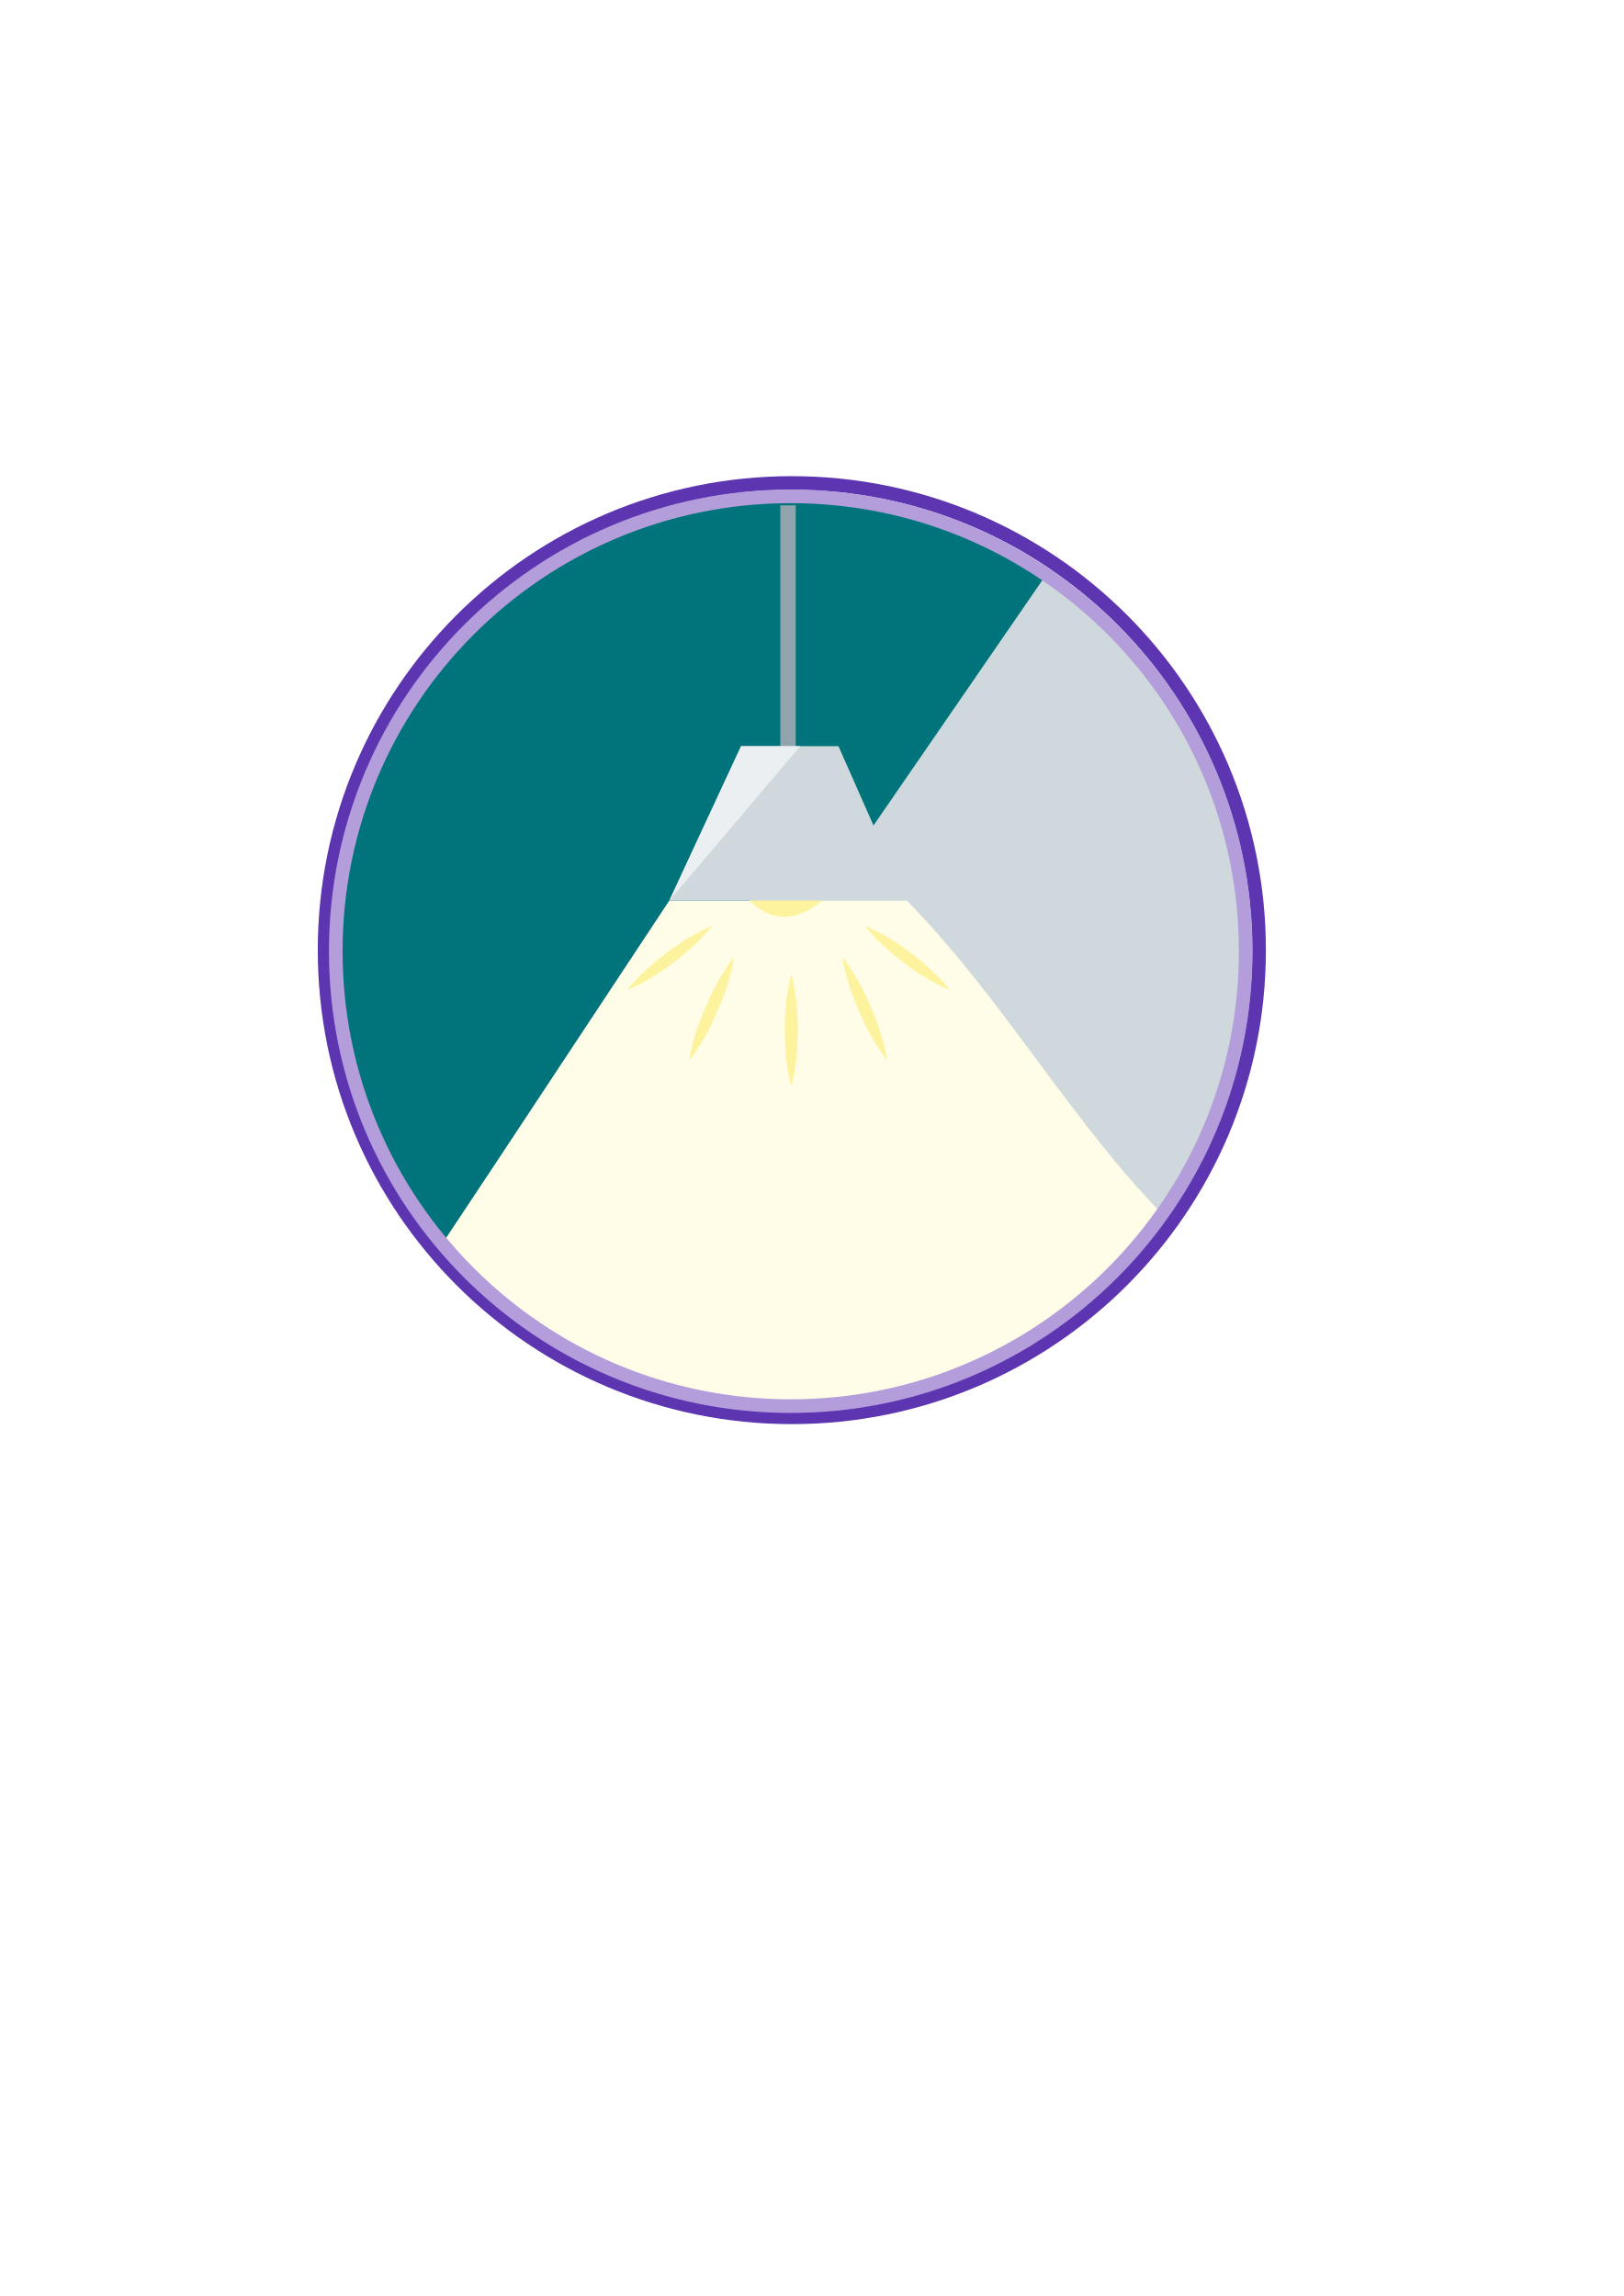
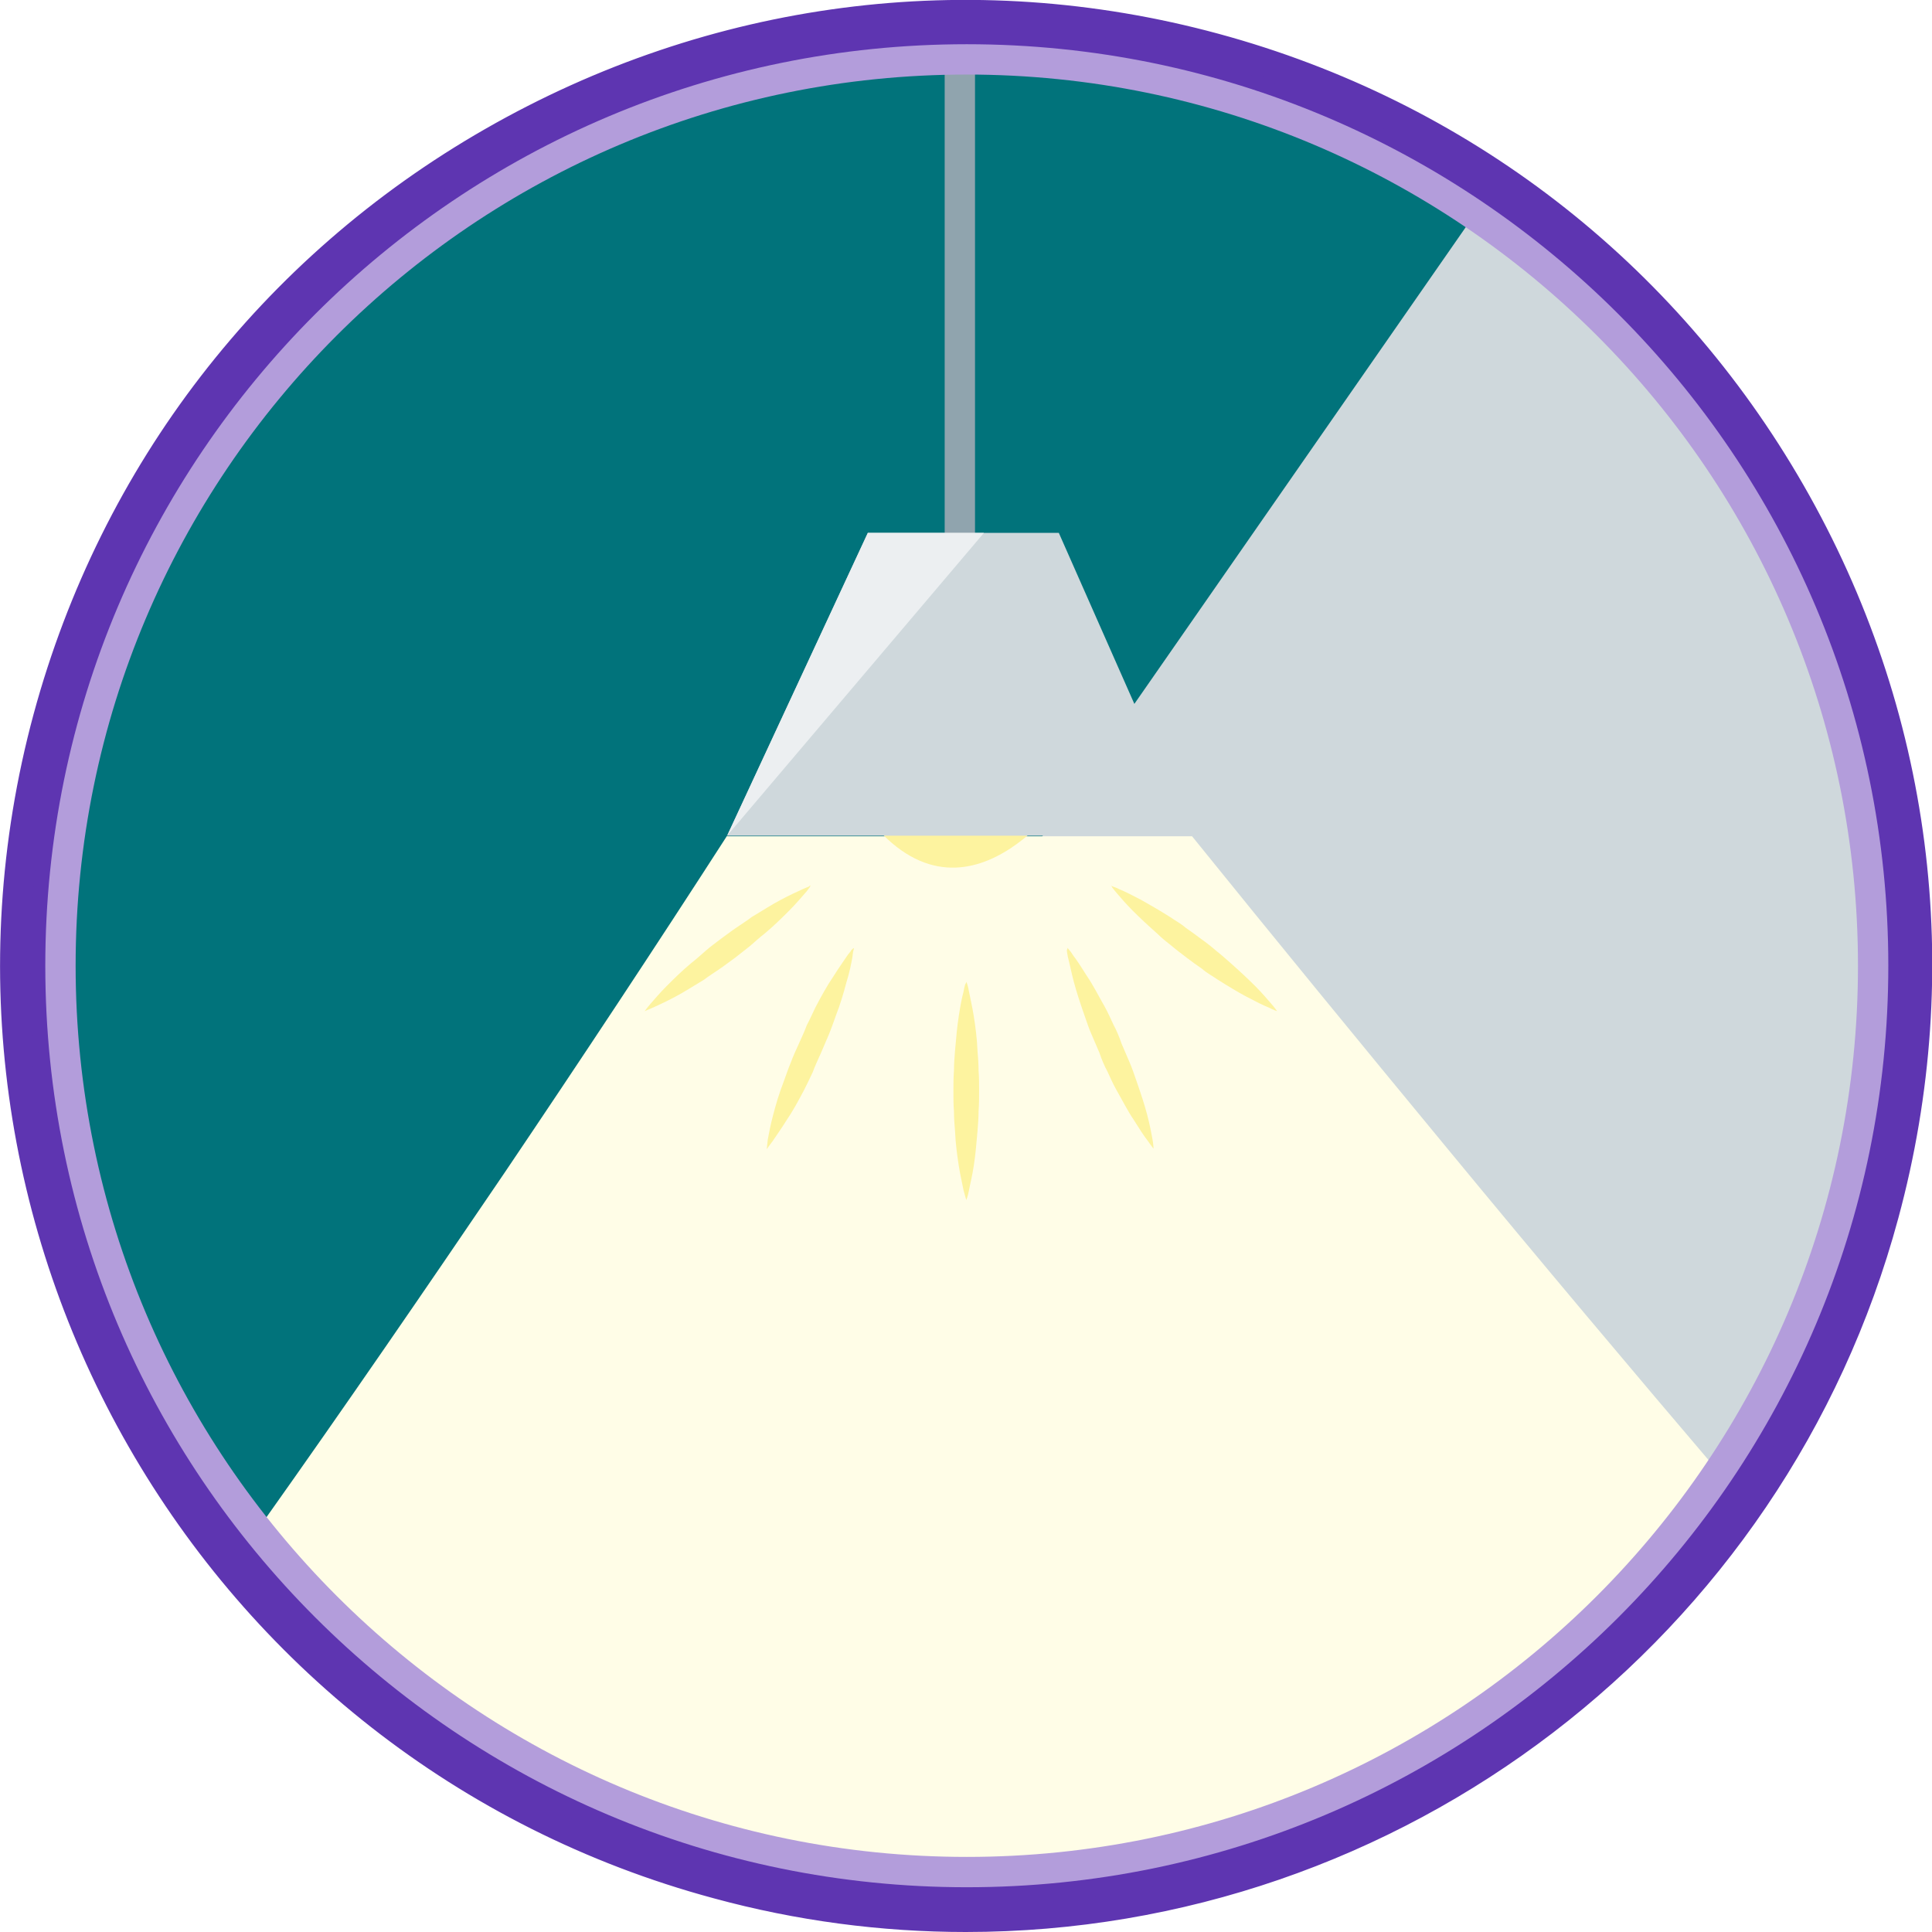
- <svg xmlns="http://www.w3.org/2000/svg" version="1.1" id="Layer_1" x="0px" y="0px" viewBox="0 0 595.3 841.9" style="enable-background:new 0 0 595.3 841.9;" xml:space="preserve">
+ <svg xmlns="http://www.w3.org/2000/svg" version="1.1" id="Layer_1" x="0px" y="0px" viewBox="0 0 361.1 361.1" style="enable-background:new 0 0 361.1 361.1;" xml:space="preserve">
  <style type="text/css">
	.st0{fill:#01737B;}
	.st1{fill:#CFD8DC;}
- 	.st2{fill:#FFFDE7;}
- 	.st3{fill:none;stroke:#90A4AE;stroke-width:5.669;stroke-miterlimit:10;}
- 	.st4{fill:#FDF39F;}
- 	.st5{fill:#ECEFF1;}
- 	.st6{fill:none;stroke:#5E35B1;stroke-width:5;stroke-miterlimit:10;}
- 	.st7{fill:none;stroke:#B39DDB;stroke-width:5;stroke-miterlimit:10;}
+ 	.st2{fill:#5E35B1;}
+ 	.st3{fill:#FFFDE7;}
+ 	.st4{fill:none;stroke:#90A4AE;stroke-width:5.669;stroke-miterlimit:10;}
+ 	.st5{fill:#FDF39F;}
+ 	.st6{fill:#ECEFF1;}
+ 	.st7{fill:none;stroke:#B39DDB;stroke-width:5.669;stroke-miterlimit:10;}
</style>
-   <path class="st0" d="M385.7,212.3c-8.7-6.1-66.5-45.1-138-25.2C181.6,205.5,131.1,265,122.8,334c-7.3,61.5,19.3,121.4,70.6,157.3  L385.7,212.3z" />
-   <path class="st1" d="M385,208.6c8.7,6,66.1,46.2,72.8,120.1c6.3,68.2-31.3,136.6-92.8,168.9c-54.9,28.7-120.3,25.1-172.1-9.9  L385,208.6z" />
-   <path class="st2" d="M245.4,330.2c-27.3,41.2-55.9,84.7-83.3,125.9c9.4,11.6,14.8,24.2,34.2,36.4c44.1,27.7,88.4,26.9,107.2,25.2  c15.3-0.9,46-4.8,78-25.6c22.7-14.6,63.8-66.3,45.9-45.6l0,0c-34.4-34.8-60.6-81.5-95-116.3H245.4z" />
-   <line class="st3" x1="288.9" y1="185.3" x2="288.9" y2="295.8" />
+   <path class="st0" d="M276.4,40.8c-8.7-6.1-66.5-45.1-138-25.2C72.3,33.9,21.8,93.4,13.5,162.4c-7.3,61.5,19.3,121.4,70.6,157.3  L276.4,40.8z" />
+   <path class="st1" d="M276.5,38.8c9,6.1,68,47.1,74.9,122.4c6.5,69.5-32.2,139.2-95.5,172.1c-56.5,29.3-123.8,25.6-177.1-10.1  L276.5,38.8z" />
  <g>
-     <path class="st4" d="M261,339.5c0,0-0.1,0.2-0.2,0.4c-0.2,0.2-0.4,0.6-0.8,1c-0.7,0.8-1.7,2-3,3.3c-1.3,1.3-2.8,2.8-4.6,4.3   c-0.9,0.7-1.8,1.5-2.7,2.3c-0.9,0.7-1.9,1.5-2.8,2.2c-1,0.7-2,1.5-2.9,2.1c-1,0.7-2,1.3-2.9,2c-2,1.2-3.7,2.3-5.4,3.2s-3,1.5-4.1,2   c-1,0.4-1.6,0.7-1.6,0.7s0.3-0.5,1.1-1.4c0.7-0.8,1.7-2,3-3.3c1.3-1.3,2.8-2.8,4.6-4.3c0.9-0.7,1.8-1.5,2.7-2.3s1.9-1.5,2.8-2.2   c1-0.7,2-1.5,2.9-2.1c1-0.7,2-1.3,2.9-2c2-1.2,3.7-2.3,5.4-3.2s3-1.5,4.1-2c0.5-0.2,0.9-0.4,1.2-0.5   C260.8,339.5,261,339.5,261,339.5z" />
+     <g>
+       <path class="st2" d="M180.8,358.4c-15.6,0-31.2-2.1-46.7-6.2c-45.8-12.4-84.1-41.9-107.7-83S-3.4,180,9,134.2l2.4,0.7L9,134.2    C21.4,88.4,50.9,50.1,92,26.5C133.2,2.9,181.1-3.3,226.9,9.1C321.5,34.6,377.7,132.4,352.1,227c-12.4,45.8-41.9,84.1-83,107.7    C241.7,350.3,211.5,358.3,180.8,358.4z M180.3,7.8c-29.8,0-59.2,7.8-85.7,23c-40,23-68.7,60.1-80.7,104.7l0,0    c-12,44.5-6,91.1,16.9,131.1c23,40,60.1,68.7,104.7,80.7c44.5,12,91.1,6,131.1-16.9c40-23,68.7-60.1,80.7-104.7    c24.9-91.9-29.7-186.9-121.6-211.8C210.6,9.8,195.4,7.8,180.3,7.8z" />
+     </g>
+     <g>
+       <path class="st2" d="M180.5,361.1c-15.8,0-31.7-2.1-47.1-6.3C37.3,328.9-19.7,229.5,6.3,133.4C18.9,87,48.8,48.1,90.7,24.1    s90.5-30.4,137-17.8s85.4,42.6,109.4,84.4s30.3,90.5,17.7,137C333.6,306.3,261.9,361.1,180.5,361.1z M180.4,5    c-30.3,0-60.2,7.9-87.2,23.4C52.5,51.8,23.3,89.6,11.1,134.8c-25.3,93.4,30.2,190,123.6,215.3c15,4.1,30.4,6.1,45.8,6.1    c79.1,0,148.8-53.3,169.5-129.7c12.2-45.3,6.1-92.6-17.2-133.2c-23.3-40.7-61.1-69.8-106.4-82C211.2,7,195.7,5,180.4,5z     M180.5,355.5L180.5,355.5c-15.4,0-30.7-2-45.6-6.1c-92.3-25-147.3-119.7-123.8-212l-0.3-0.1l1.3-4.8l0.3,0.1    C38.6,40.9,133.9-13.2,226.2,11.8c45.1,12.2,82.7,41.2,106,81.7c23.3,40.5,29.3,87.6,17.2,132.7    C328.8,302.3,259.3,355.5,180.5,355.5z M16.6,136.3c-24.4,90.4,29.2,183.8,119.6,208.3c14.5,3.9,29.4,5.9,44.3,5.9    c76.6,0,144-51.6,164-125.5c11.8-43.8,5.9-89.6-16.7-128.9s-59.2-67.5-103-79.4C134.5-7.8,41,45.8,16.6,136.3L16.6,136.3z" />
+     </g>
+   </g>
+   <path class="st3" d="M135.9,156.2c-13.4,20.8-27.3,41.8-41.6,63c-15,22.1-29.9,43.8-44.8,64.8c5.3,6.5,13.2,15.2,23.9,24.2  c0,0,0,0,0,0c0,0,6.8,5.6,13.4,10.3c48,34.3,101.8,33,101.8,33c5.5-0.1,46.8-1.6,81.8-25.3c20.8-14,41.1-36.9,44.1-40.3  c3.4-3.8,6.1-7.1,7.9-9.4c-17.3-20.3-34.7-41-52.1-62.1c-16.1-19.5-32-38.9-47.5-58.1H135.9z" />
+   <line class="st4" x1="179.4" y1="11.3" x2="179.4" y2="121.8" />
+   <g>
+     <path class="st5" d="M151.5,165.5c0,0-0.1,0.2-0.2,0.4c-0.2,0.2-0.4,0.6-0.8,1c-0.7,0.8-1.7,2-3,3.3c-1.3,1.3-2.8,2.8-4.6,4.3   c-0.9,0.7-1.8,1.5-2.7,2.3c-0.9,0.7-1.9,1.5-2.8,2.2c-1,0.7-2,1.5-2.9,2.1c-1,0.7-2,1.3-2.9,2c-2,1.2-3.7,2.3-5.4,3.2s-3,1.5-4.1,2   c-1,0.4-1.6,0.7-1.6,0.7s0.3-0.5,1.1-1.4c0.7-0.8,1.7-2,3-3.3s2.8-2.8,4.6-4.3c0.9-0.7,1.8-1.5,2.7-2.3s1.9-1.5,2.8-2.2   c1-0.7,2-1.5,2.9-2.1c1-0.7,2-1.3,2.9-2c2-1.2,3.7-2.3,5.4-3.2c1.7-0.9,3-1.5,4.1-2c0.5-0.2,0.9-0.4,1.2-0.5   C151.3,165.5,151.5,165.5,151.5,165.5z" />
  </g>
  <g>
-     <path class="st4" d="M269.1,351.2c0,0,0,0.2-0.1,0.5c-0.1,0.3-0.1,0.7-0.2,1.3c-0.2,1.1-0.5,2.7-1.1,4.6c-0.5,1.9-1.1,4-2,6.3   c-0.4,1.1-0.8,2.3-1.3,3.5c-0.5,1.1-1,2.4-1.5,3.5c-0.5,1.1-1.1,2.4-1.5,3.5c-0.5,1.1-1.1,2.3-1.6,3.3c-1.1,2.1-2.2,4.1-3.3,5.7   c-1,1.6-2,3-2.6,3.9c-0.7,0.9-1.1,1.5-1.1,1.5s0.1-0.7,0.2-1.8c0.2-1.1,0.5-2.7,1-4.6c0.5-1.9,1.1-4,2-6.3c0.4-1.1,0.8-2.3,1.3-3.5   c0.4-1.1,1-2.4,1.5-3.5c0.5-1.1,1.1-2.4,1.5-3.5c0.6-1.1,1.1-2.3,1.6-3.3c1.1-2.1,2.2-4.1,3.3-5.7c1-1.6,2-3,2.6-3.9   c0.3-0.5,0.7-0.8,0.8-1.1C269,351.2,269.1,351.2,269.1,351.2z" />
+     <path class="st5" d="M159.6,177.2c0,0,0,0.2-0.1,0.5s-0.1,0.7-0.2,1.3c-0.2,1.1-0.5,2.7-1.1,4.6c-0.5,1.9-1.1,4-2,6.3   c-0.4,1.1-0.8,2.3-1.3,3.5c-0.5,1.1-1,2.4-1.5,3.5s-1.1,2.4-1.5,3.5c-0.5,1.1-1.1,2.3-1.6,3.3c-1.1,2.1-2.2,4.1-3.3,5.7   c-1,1.6-2,3-2.6,3.9c-0.7,0.9-1.1,1.5-1.1,1.5s0.1-0.7,0.2-1.8c0.2-1.1,0.5-2.7,1-4.6s1.1-4,2-6.3c0.4-1.1,0.8-2.3,1.3-3.5   c0.4-1.1,1-2.4,1.5-3.5s1.1-2.4,1.5-3.5c0.6-1.1,1.1-2.3,1.6-3.3c1.1-2.1,2.2-4.1,3.3-5.7c1-1.6,2-3,2.6-3.9   c0.3-0.5,0.7-0.8,0.8-1.1C159.5,177.2,159.6,177.2,159.6,177.2z" />
  </g>
  <g>
-     <path class="st4" d="M317.1,339.5c0,0,0.2,0.1,0.4,0.2s0.7,0.2,1.2,0.5c1,0.4,2.4,1.1,4.1,2c1.6,0.9,3.5,2,5.4,3.2   c1,0.7,2,1.2,2.9,2c1,0.7,2,1.4,2.9,2.1c1,0.7,2,1.5,2.8,2.2c0.9,0.7,1.8,1.5,2.7,2.3c1.7,1.5,3.3,3,4.6,4.3c1.3,1.3,2.3,2.5,3,3.3   c0.7,0.8,1.1,1.4,1.1,1.4s-0.6-0.2-1.6-0.7c-1-0.4-2.4-1.1-4.1-2s-3.5-2-5.4-3.2c-1-0.7-2-1.2-2.9-2c-1-0.7-2-1.4-2.9-2.1   s-2-1.5-2.8-2.2c-0.9-0.7-1.9-1.5-2.7-2.3c-1.7-1.5-3.3-3-4.6-4.3c-1.3-1.3-2.3-2.5-3-3.3c-0.3-0.4-0.6-0.7-0.8-1   C317.3,339.6,317.1,339.5,317.1,339.5z" />
+     <path class="st5" d="M207.6,165.5c0,0,0.2,0.1,0.4,0.2s0.7,0.2,1.2,0.5c1,0.4,2.4,1.1,4.1,2c1.6,0.9,3.5,2,5.4,3.2   c1,0.7,2,1.2,2.9,2c1,0.7,2,1.4,2.9,2.1c1,0.7,2,1.5,2.8,2.2c0.9,0.7,1.8,1.5,2.7,2.3c1.7,1.5,3.3,3,4.6,4.3c1.3,1.3,2.3,2.5,3,3.3   s1.1,1.4,1.1,1.4s-0.6-0.2-1.6-0.7c-1-0.4-2.4-1.1-4.1-2s-3.5-2-5.4-3.2c-1-0.7-2-1.2-2.9-2c-1-0.7-2-1.4-2.9-2.1s-2-1.5-2.8-2.2   c-0.9-0.7-1.9-1.5-2.7-2.3c-1.7-1.5-3.3-3-4.6-4.3c-1.3-1.3-2.3-2.5-3-3.3c-0.3-0.4-0.6-0.7-0.8-1   C207.8,165.6,207.6,165.5,207.6,165.5z" />
  </g>
  <g>
-     <path class="st4" d="M309,351.1c0,0,0.1,0.2,0.3,0.4c0.2,0.2,0.5,0.6,0.8,1.1c0.7,0.9,1.6,2.3,2.6,3.9c1.1,1.6,2.1,3.6,3.3,5.7   c0.6,1.1,1.1,2.2,1.6,3.3c0.6,1.1,1.1,2.3,1.5,3.5c0.5,1.1,1,2.4,1.5,3.5c0.5,1.1,0.9,2.4,1.3,3.5c0.8,2.3,1.5,4.4,2,6.3   c0.5,1.9,0.8,3.5,1,4.6c0.2,1.1,0.2,1.8,0.2,1.8s-0.4-0.5-1.1-1.5c-0.7-0.9-1.6-2.3-2.6-3.9c-1.1-1.6-2.1-3.6-3.3-5.7   c-0.6-1.1-1.1-2.2-1.6-3.3c-0.6-1.1-1.1-2.3-1.5-3.5c-0.5-1.1-1-2.4-1.5-3.5c-0.5-1.1-0.9-2.4-1.3-3.5c-0.8-2.3-1.5-4.4-2-6.3   c-0.5-1.9-0.8-3.5-1.1-4.6c-0.1-0.6-0.2-1-0.2-1.3C309.1,351.2,309,351.1,309,351.1z" />
+     <path class="st5" d="M199.5,177.1c0,0,0.1,0.2,0.3,0.4c0.2,0.2,0.5,0.6,0.8,1.1c0.7,0.9,1.6,2.3,2.6,3.9c1.1,1.6,2.1,3.6,3.3,5.7   c0.6,1.1,1.1,2.2,1.6,3.3c0.6,1.1,1.1,2.3,1.5,3.5c0.5,1.1,1,2.4,1.5,3.5s0.9,2.4,1.3,3.5c0.8,2.3,1.5,4.4,2,6.3s0.8,3.5,1,4.6   s0.2,1.8,0.2,1.8s-0.4-0.5-1.1-1.5c-0.7-0.9-1.6-2.3-2.6-3.9c-1.1-1.6-2.1-3.6-3.3-5.7c-0.6-1.1-1.1-2.2-1.6-3.3   c-0.6-1.1-1.1-2.3-1.5-3.5c-0.5-1.1-1-2.4-1.5-3.5s-0.9-2.4-1.3-3.5c-0.8-2.3-1.5-4.4-2-6.3s-0.8-3.5-1.1-4.6   c-0.1-0.6-0.2-1-0.2-1.3C199.6,177.2,199.5,177.1,199.5,177.1z" />
  </g>
  <g>
-     <path class="st4" d="M290.1,357.5c0,0,0.1,0.2,0.2,0.5c0.1,0.3,0.2,0.7,0.3,1.3c0.2,1.1,0.6,2.7,0.9,4.6s0.6,4.1,0.7,6.5   c0.1,1.2,0.2,2.4,0.2,3.7c0.1,1.2,0.1,2.5,0.1,3.8c0,1.3,0,2.5-0.1,3.8c0,1.2-0.1,2.5-0.2,3.7c-0.2,2.4-0.4,4.6-0.7,6.5   c-0.3,2-0.7,3.5-0.9,4.6c-0.2,1.1-0.5,1.8-0.5,1.8s-0.2-0.7-0.5-1.8c-0.2-1.1-0.6-2.7-0.9-4.6c-0.3-2-0.6-4.1-0.7-6.5   c-0.1-1.2-0.2-2.4-0.2-3.7c-0.1-1.2-0.1-2.5-0.1-3.8c0-1.3,0-2.5,0.1-3.8c0-1.2,0.1-2.5,0.2-3.7c0.2-2.4,0.4-4.6,0.7-6.5   c0.3-2,0.6-3.5,0.9-4.6c0.1-0.6,0.2-1,0.3-1.3C290.1,357.7,290.1,357.5,290.1,357.5z" />
+     <path class="st5" d="M180.6,183.5c0,0,0.1,0.2,0.2,0.5s0.2,0.7,0.3,1.3c0.2,1.1,0.6,2.7,0.9,4.6s0.6,4.1,0.7,6.5   c0.1,1.2,0.2,2.4,0.2,3.7c0.1,1.2,0.1,2.5,0.1,3.8s0,2.5-0.1,3.8c0,1.2-0.1,2.5-0.2,3.7c-0.2,2.4-0.4,4.6-0.7,6.5   c-0.3,2-0.7,3.5-0.9,4.6c-0.2,1.1-0.5,1.8-0.5,1.8s-0.2-0.7-0.5-1.8c-0.2-1.1-0.6-2.7-0.9-4.6c-0.3-2-0.6-4.1-0.7-6.5   c-0.1-1.2-0.2-2.4-0.2-3.7c-0.1-1.2-0.1-2.5-0.1-3.8s0-2.5,0.1-3.8c0-1.2,0.1-2.5,0.2-3.7c0.2-2.4,0.4-4.6,0.7-6.5   c0.3-2,0.6-3.5,0.9-4.6c0.1-0.6,0.2-1,0.3-1.3C180.6,183.7,180.6,183.5,180.6,183.5z" />
  </g>
-   <path class="st4" d="M269.1,323.1h39C308.1,323.1,287.9,352.5,269.1,323.1z" />
-   <polygon class="st1" points="271.7,273.6 288.9,273.6 307.4,273.6 332.4,330.2 245.4,330.2 " />
-   <polygon class="st5" points="245.4,330.2 293.4,273.6 271.7,273.6 " />
-   <circle class="st6" cx="290.3" cy="348.4" r="171.3" />
-   <circle class="st7" cx="289.9" cy="348.8" r="166.8" />
+   <path class="st5" d="M159.6,149.1h39C198.6,149.1,178.4,178.5,159.6,149.1z" />
+   <polygon class="st1" points="162.2,99.6 179.4,99.6 197.9,99.6 222.9,156.2 135.9,156.2 " />
+   <polygon class="st6" points="135.9,156.2 183.9,99.6 162.2,99.6 " />
+   <circle class="st7" cx="180.7" cy="180.5" r="169.4" />
</svg>
